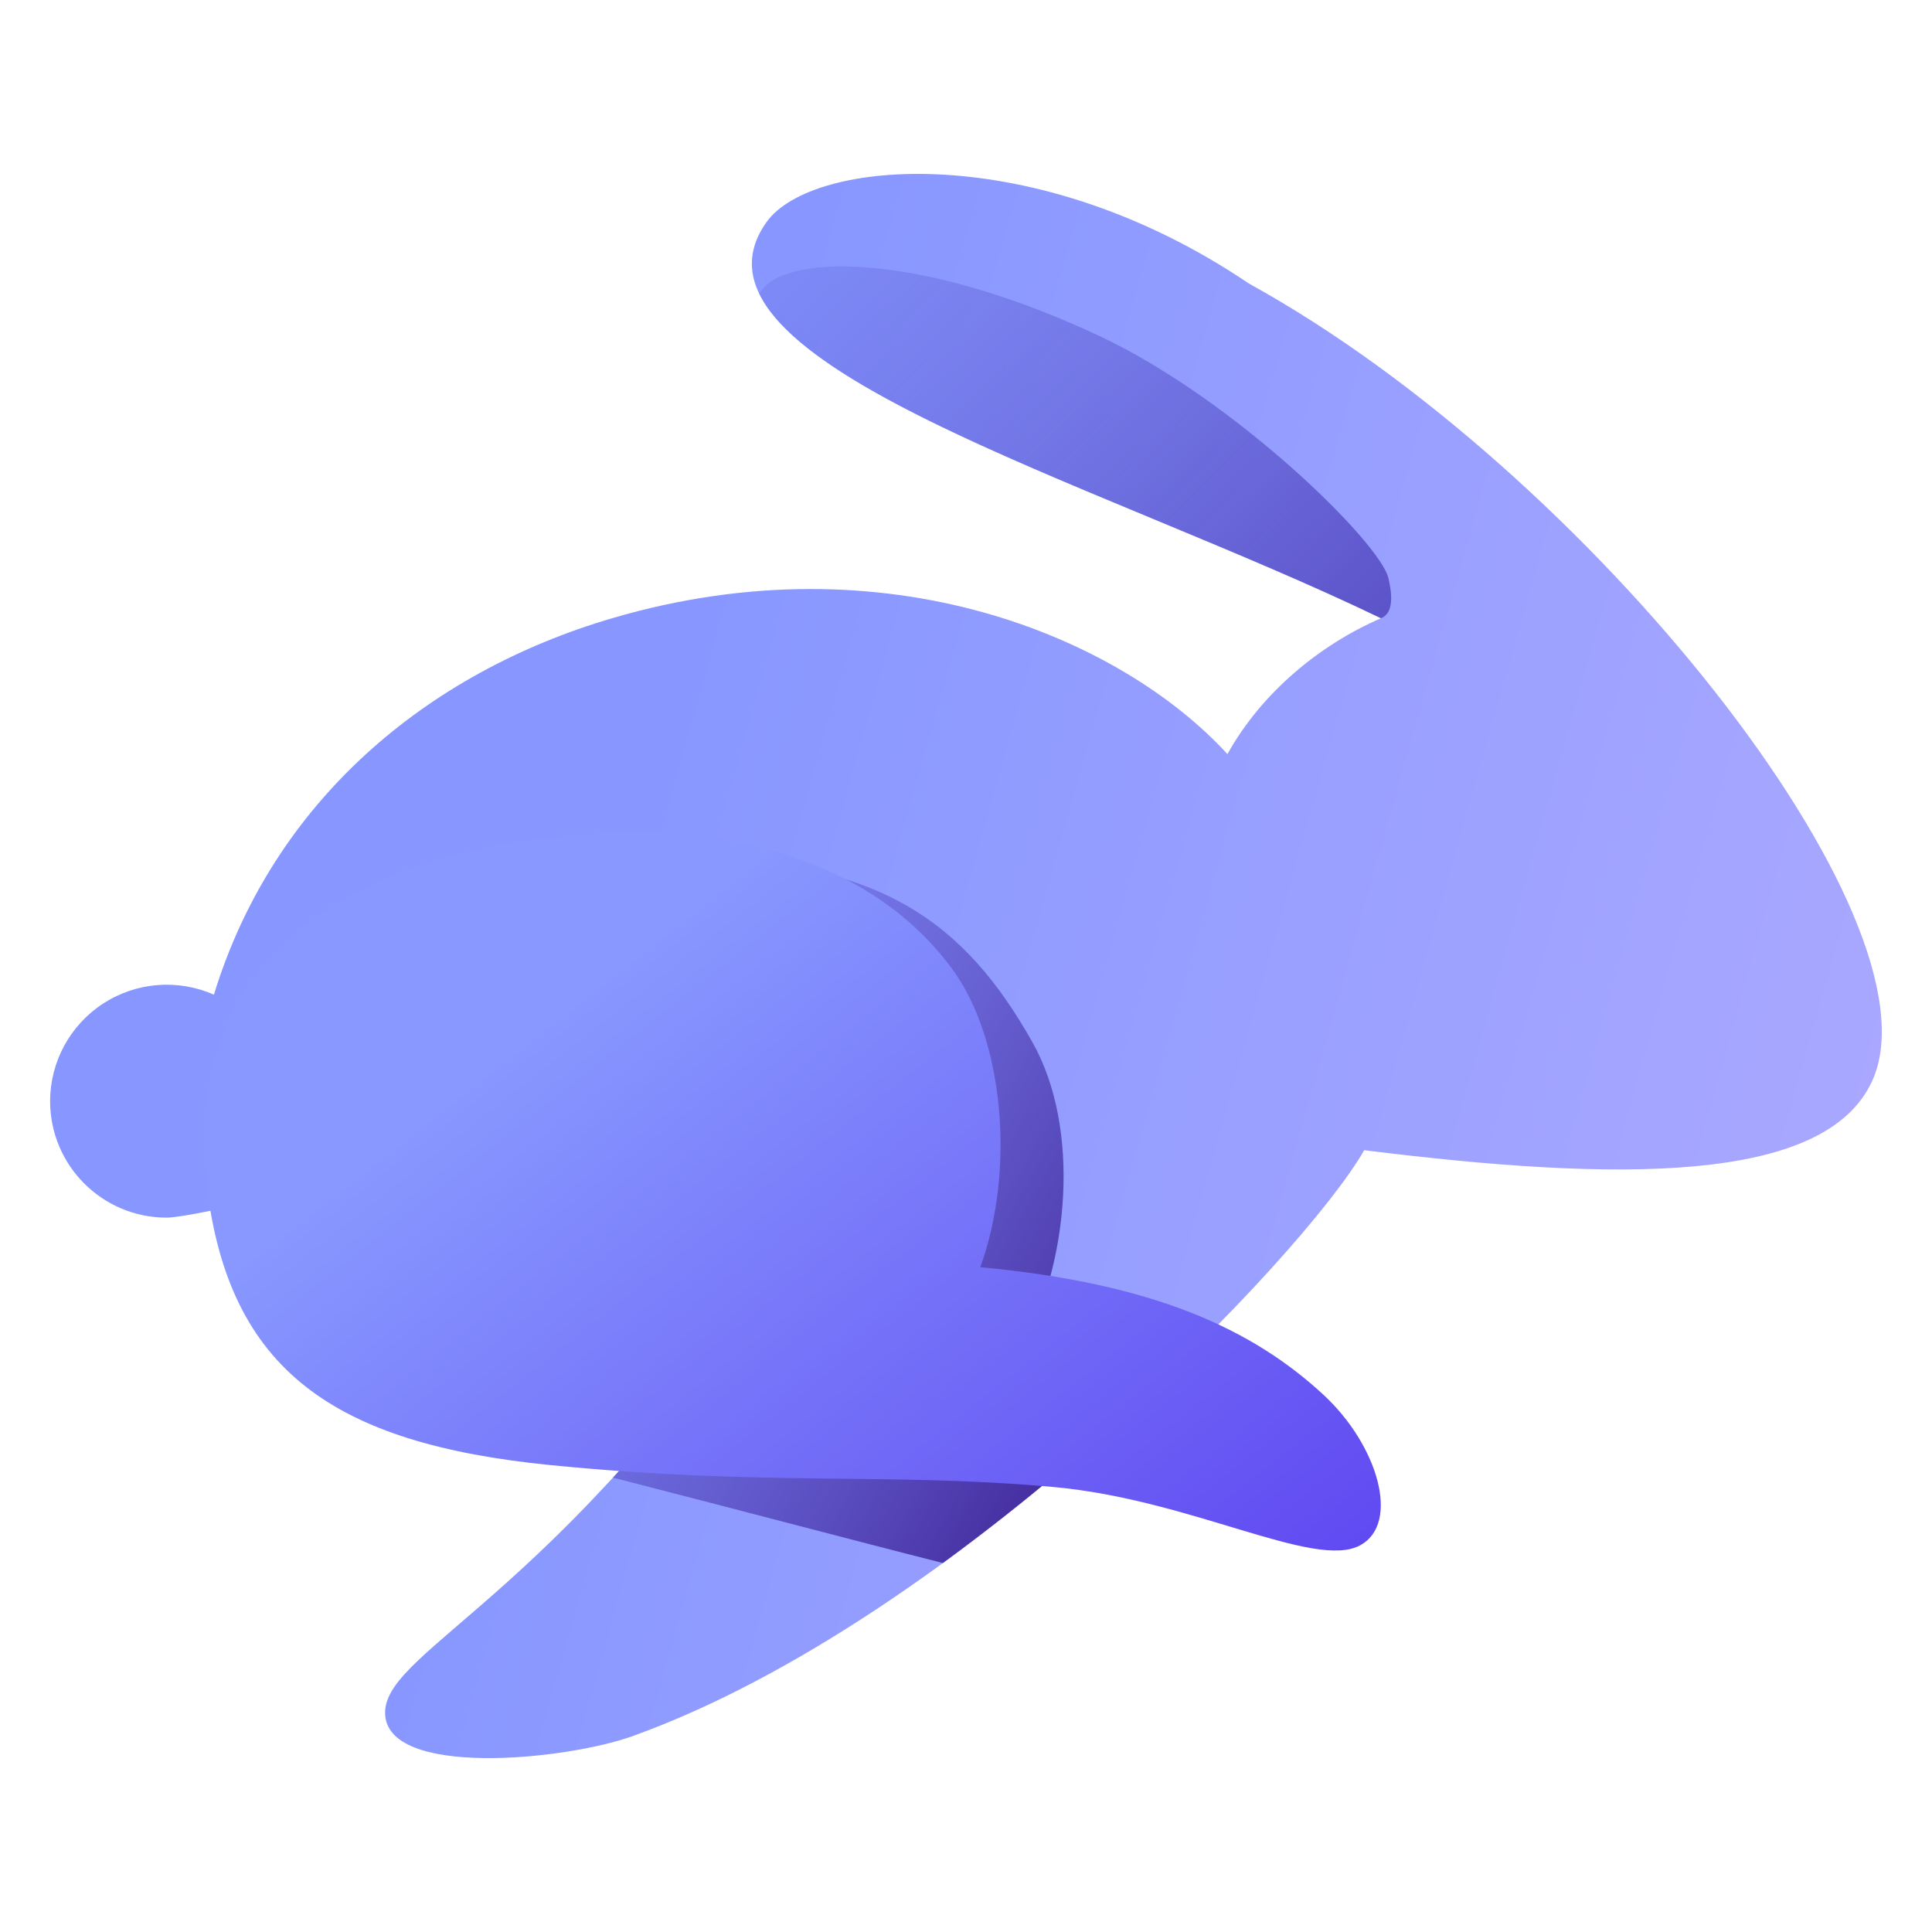
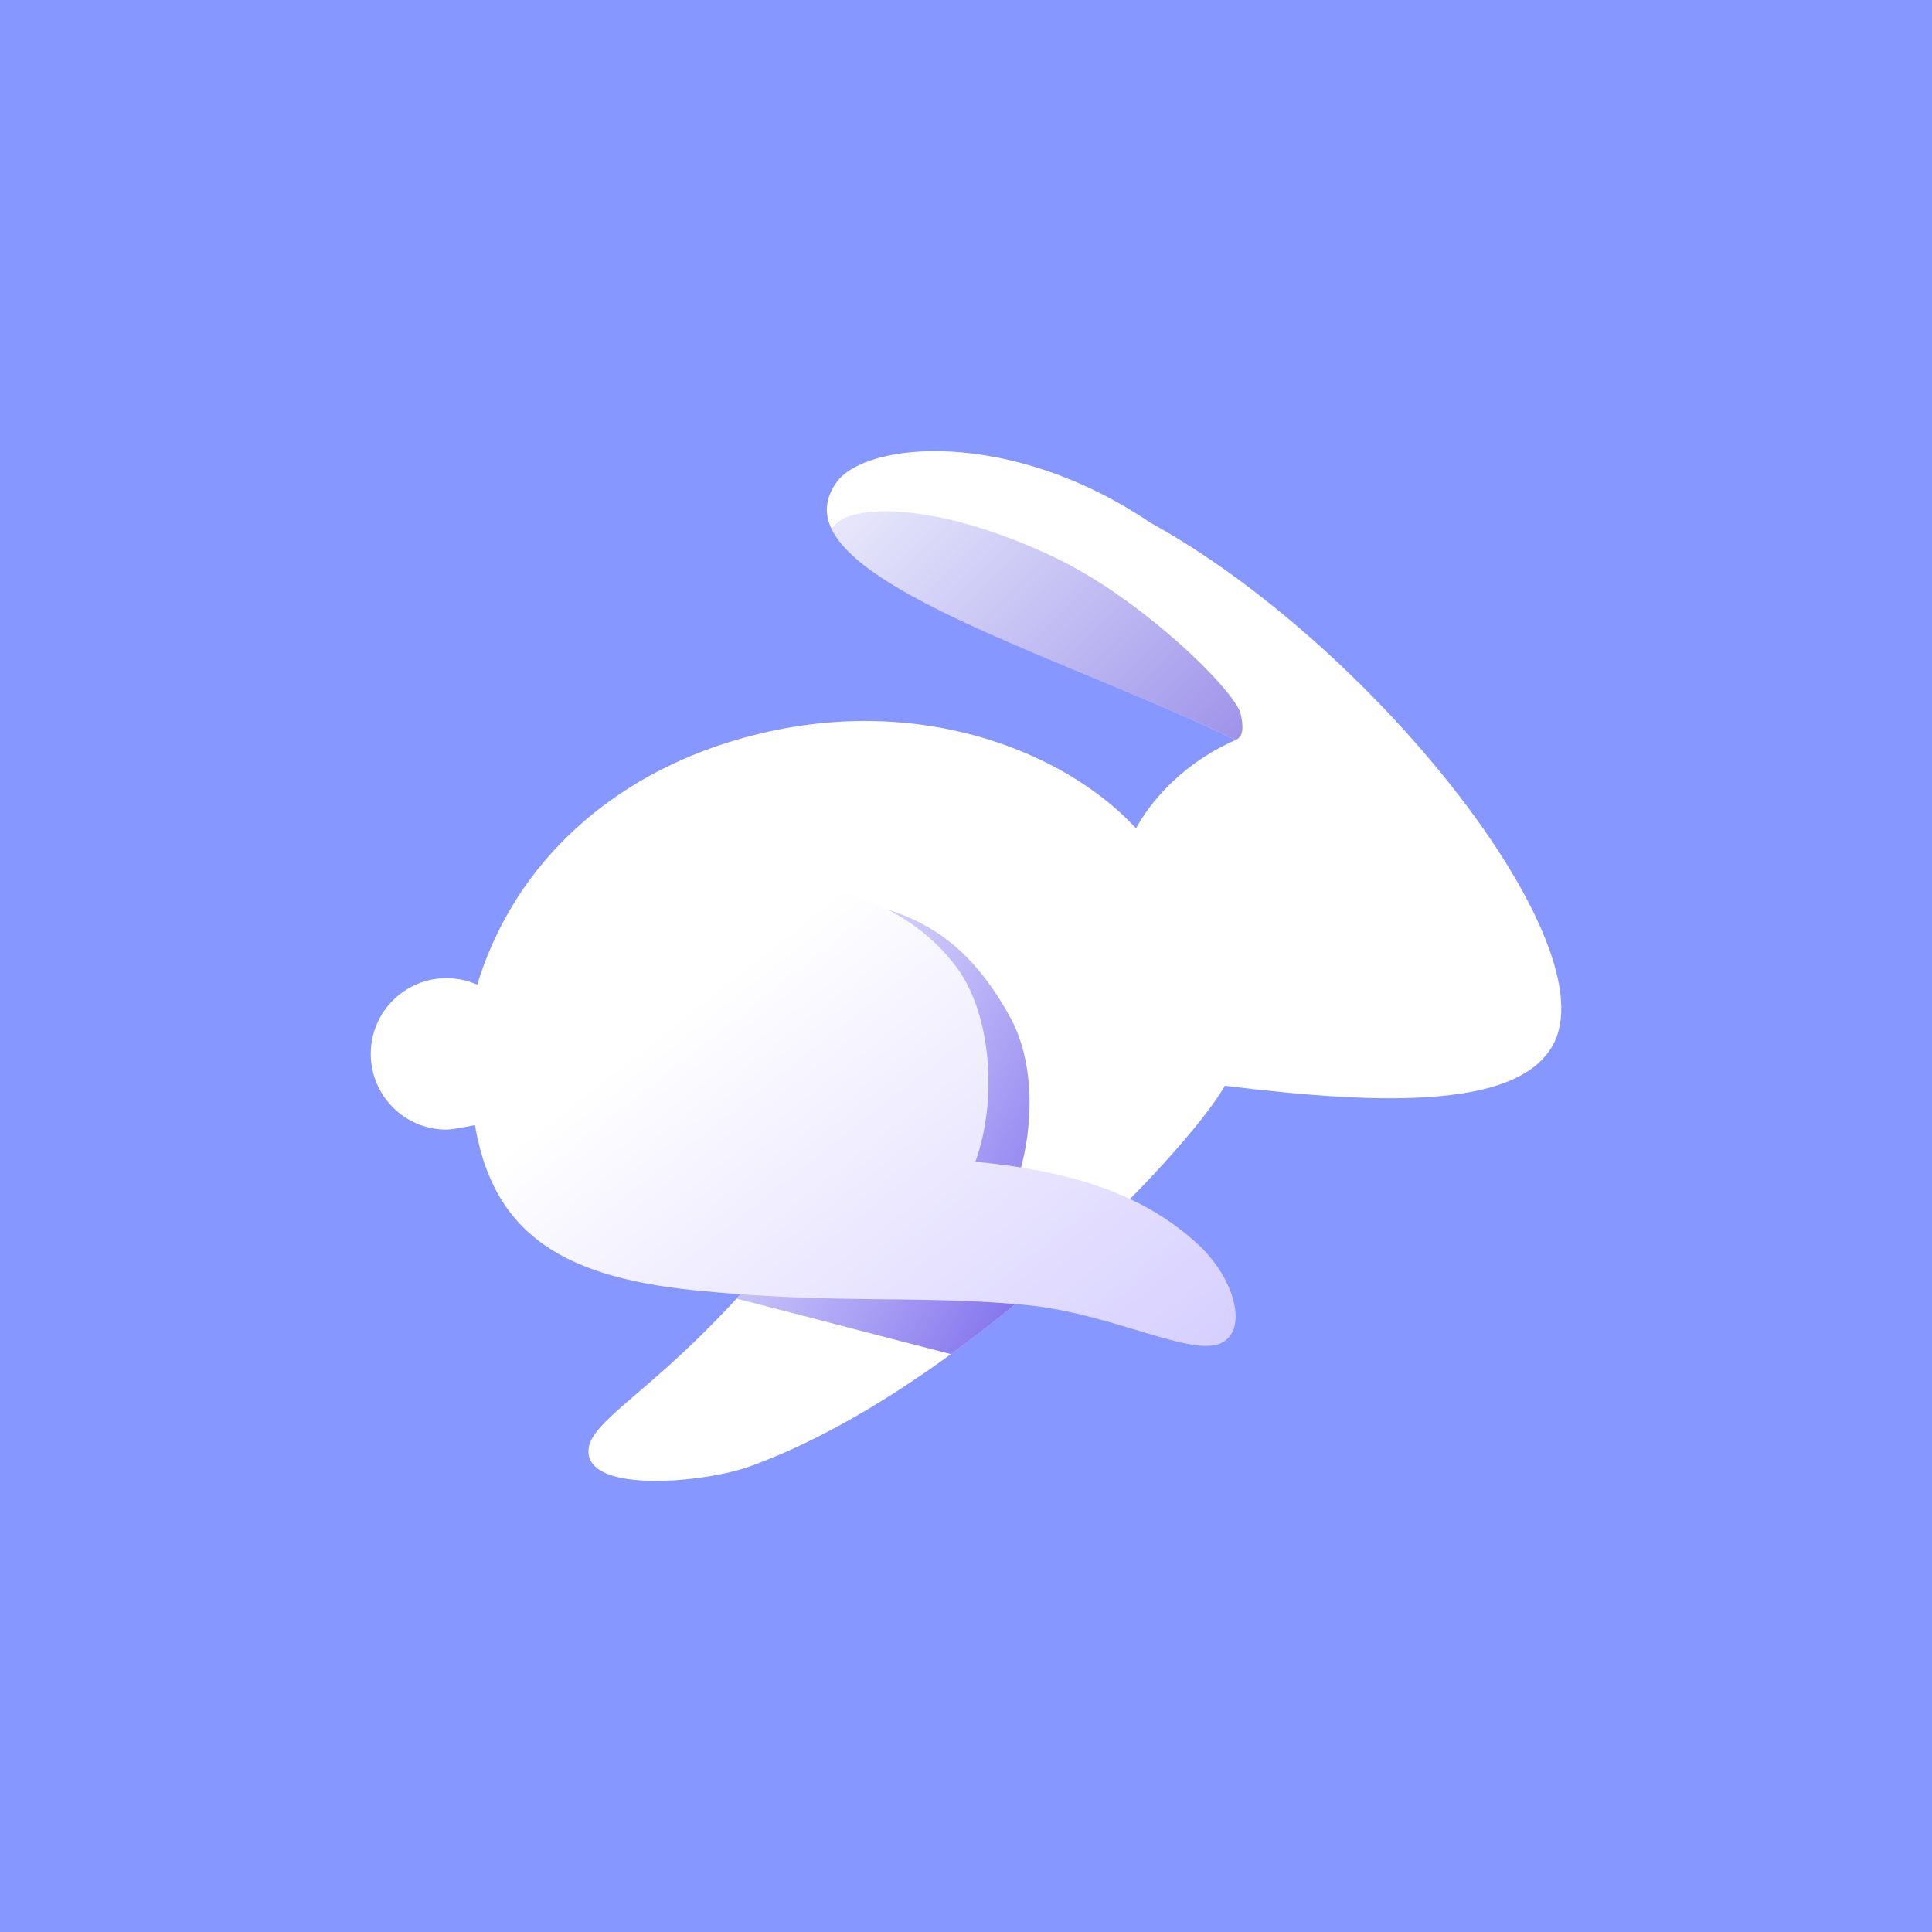
- <svg xmlns="http://www.w3.org/2000/svg" width="64" height="64">
+ <svg xmlns="http://www.w3.org/2000/svg" width="150" height="150" viewBox="0 0 150 150" fill="none">
+   <rect width="150" height="150" fill="#8697FF" />
+   <path d="M120.747 80.772C124.378 72.662 106.43 50.003 89.283 40.562C78.475 33.249 67.213 34.254 64.933 37.465C59.927 44.512 81.507 50.483 95.94 57.451C92.838 58.799 89.914 61.217 88.195 64.309C82.814 58.435 71.004 53.377 57.147 57.451C47.809 60.197 40.048 66.671 37.048 76.448C36.319 76.124 35.512 75.944 34.663 75.944C31.417 75.944 28.785 78.576 28.785 81.823C28.785 85.069 31.417 87.701 34.663 87.701C35.265 87.701 37.147 87.297 37.147 87.297L67.213 87.515C55.189 106.59 45.687 109.379 45.687 112.684C45.687 115.988 54.779 115.093 58.193 113.861C74.536 107.964 92.089 89.586 95.101 84.296C107.75 85.874 118.38 86.06 120.747 80.772Z" fill="url(#paint0_linear_59794_32927)" />
+   <path fill-rule="evenodd" clip-rule="evenodd" d="M95.814 57.39C95.858 57.409 95.903 57.429 95.947 57.448C96.616 57.184 96.508 56.196 96.324 55.42C95.902 53.637 88.617 46.444 81.776 43.222C72.441 38.825 65.571 39.058 64.572 41.09C66.476 44.98 75.275 48.632 84.465 52.447C88.341 54.056 92.287 55.693 95.814 57.39Z" fill="url(#paint1_linear_59794_32927)" />
+   <path fill-rule="evenodd" clip-rule="evenodd" d="M84.112 96.62C82.229 95.901 80.101 95.24 77.683 94.641C80.264 90.022 80.806 83.184 78.368 78.861C74.947 72.794 70.652 69.564 60.672 69.564C55.183 69.564 40.404 71.413 40.141 83.751C40.114 85.045 40.14 86.232 40.234 87.323L67.212 87.519C63.575 93.289 60.168 97.569 57.186 100.824C60.771 101.742 63.729 102.513 66.444 103.221C69.017 103.892 71.372 104.506 73.836 105.135C77.557 102.423 81.056 99.467 84.112 96.62Z" fill="url(#paint2_linear_59794_32927)" />
+   <path d="M36.688 86.053C37.791 95.425 43.117 99.098 54.001 100.185C64.885 101.272 71.128 100.542 79.44 101.299C86.382 101.93 92.58 105.468 94.879 104.245C96.949 103.145 95.791 99.17 93.022 96.62C89.432 93.314 84.465 91.016 75.724 90.201C77.466 85.431 76.977 78.743 74.272 75.105C70.36 69.844 63.139 67.466 54.001 68.505C44.453 69.591 35.305 74.291 36.688 86.053Z" fill="url(#paint3_linear_59794_32927)" />
  <defs>
-     <linearGradient id="a" x1="6.114" x2="19.224" y1="9.71" y2="13.428" gradientTransform="scale(3.2)" gradientUnits="userSpaceOnUse">
-       <stop offset="0" style="stop-color:#8797ff;stop-opacity:1" />
-       <stop offset="1" style="stop-color:#aaa8ff;stop-opacity:1" />
+     <linearGradient id="paint0_linear_59794_32927" x1="56.059" y1="73.59" x2="119.966" y2="91.713" gradientUnits="userSpaceOnUse">
+       <stop stop-color="white" />
+       <stop offset="1" stop-color="white" />
    </linearGradient>
-     <linearGradient id="b" x1="17.016" x2="7.557" y1="9.461" y2="-.021" gradientTransform="scale(3.2)" gradientUnits="userSpaceOnUse">
-       <stop offset="0" style="stop-color:#3b22a0;stop-opacity:1" />
-       <stop offset="1" style="stop-color:#5156d8;stop-opacity:0" />
+     <linearGradient id="paint1_linear_59794_32927" x1="109.212" y1="72.37" x2="63.101" y2="26.14" gradientUnits="userSpaceOnUse">
+       <stop stop-color="#7258DC" />
+       <stop offset="1" stop-color="#797DEA" stop-opacity="0" />
    </linearGradient>
-     <linearGradient id="c" x1="12.132" x2="3.045" y1="14.765" y2="9.541" gradientTransform="scale(3.2)" gradientUnits="userSpaceOnUse">
-       <stop offset="0" style="stop-color:#3b1e8f;stop-opacity:1" />
-       <stop offset="1" style="stop-color:#6a6ffb;stop-opacity:0" />
+     <linearGradient id="paint2_linear_59794_32927" x1="85.395" y1="98.231" x2="41.105" y2="72.77" gradientUnits="userSpaceOnUse">
+       <stop stop-color="#7461EA" />
+       <stop offset="1" stop-color="#BFC2FF" stop-opacity="0" />
    </linearGradient>
-     <linearGradient id="d" x1="6.897" x2="13.039" y1="9.613" y2="17.416" gradientTransform="scale(3.2)" gradientUnits="userSpaceOnUse">
-       <stop offset="0" style="stop-color:#8898ff;stop-opacity:1" />
-       <stop offset=".984" style="stop-color:#5f47f1;stop-opacity:1" />
+     <linearGradient id="paint3_linear_59794_32927" x1="59.875" y1="73.114" x2="89.815" y2="111.156" gradientUnits="userSpaceOnUse">
+       <stop stop-color="white" />
+       <stop offset="0.984" stop-color="#D5CEFF" />
    </linearGradient>
  </defs>
-   <path d="M62.027 35.79c2.383-5.325-9.398-20.2-20.652-26.395-7.094-4.801-14.488-4.141-15.984-2.036-3.286 4.625 10.879 8.547 20.355 13.121-2.039.883-3.957 2.473-5.086 4.5-3.531-3.855-11.285-7.175-20.383-4.5-6.129 1.801-11.222 6.051-13.191 12.47a3.863 3.863 0 0 0-5.426 3.527 3.86 3.86 0 0 0 3.86 3.859c.394 0 1.632-.266 1.632-.266l19.735.145c-7.895 12.52-14.13 14.351-14.13 16.52 0 2.171 5.97 1.581 8.208.773 10.73-3.871 22.25-15.934 24.226-19.406 8.305 1.035 15.282 1.156 16.836-2.313Zm0 0" style="stroke:none;fill-rule:nonzero;fill:url(#a)" />
-   <path d="M45.742 20.48h.004c.438-.171.367-.82.246-1.332-.277-1.168-5.058-5.89-9.55-8.007-6.118-2.88-10.622-2.73-11.29-1.403 1.246 2.555 7.024 4.953 13.059 7.457 2.574 1.07 5.195 2.157 7.535 3.285h-.004Zm0 0" style="stroke:none;fill-rule:evenodd;fill:url(#b)" />
-   <path d="M37.98 46.191a36.535 36.535 0 0 0-4.226-1.3c1.695-3.032 2.05-7.52.45-10.36-2.247-3.984-5.063-6.101-11.614-6.101-3.606 0-13.305 1.215-13.477 9.312-.02.848-.004 1.63.059 2.344l17.715.129c-2.387 3.789-4.625 6.597-6.582 8.734 2.351.602 4.293 1.11 6.074 1.574 1.687.438 3.234.844 4.855 1.254a73.985 73.985 0 0 0 6.746-5.586Zm0 0" style="stroke:none;fill-rule:evenodd;fill:url(#c)" />
-   <path d="M6.848 39.254c.726 6.152 4.222 8.562 11.367 9.277 7.144.711 11.242.235 16.7.73 4.554.415 8.624 2.739 10.132 1.934 1.36-.722.598-3.332-1.219-5.004-2.355-2.171-5.617-3.68-11.355-4.214 1.144-3.133.824-7.52-.953-9.91-2.567-3.454-7.31-5.016-13.305-4.333-6.27.711-12.274 3.797-11.367 11.52Zm0 0" style="stroke:none;fill-rule:nonzero;fill:url(#d)" />
</svg>
